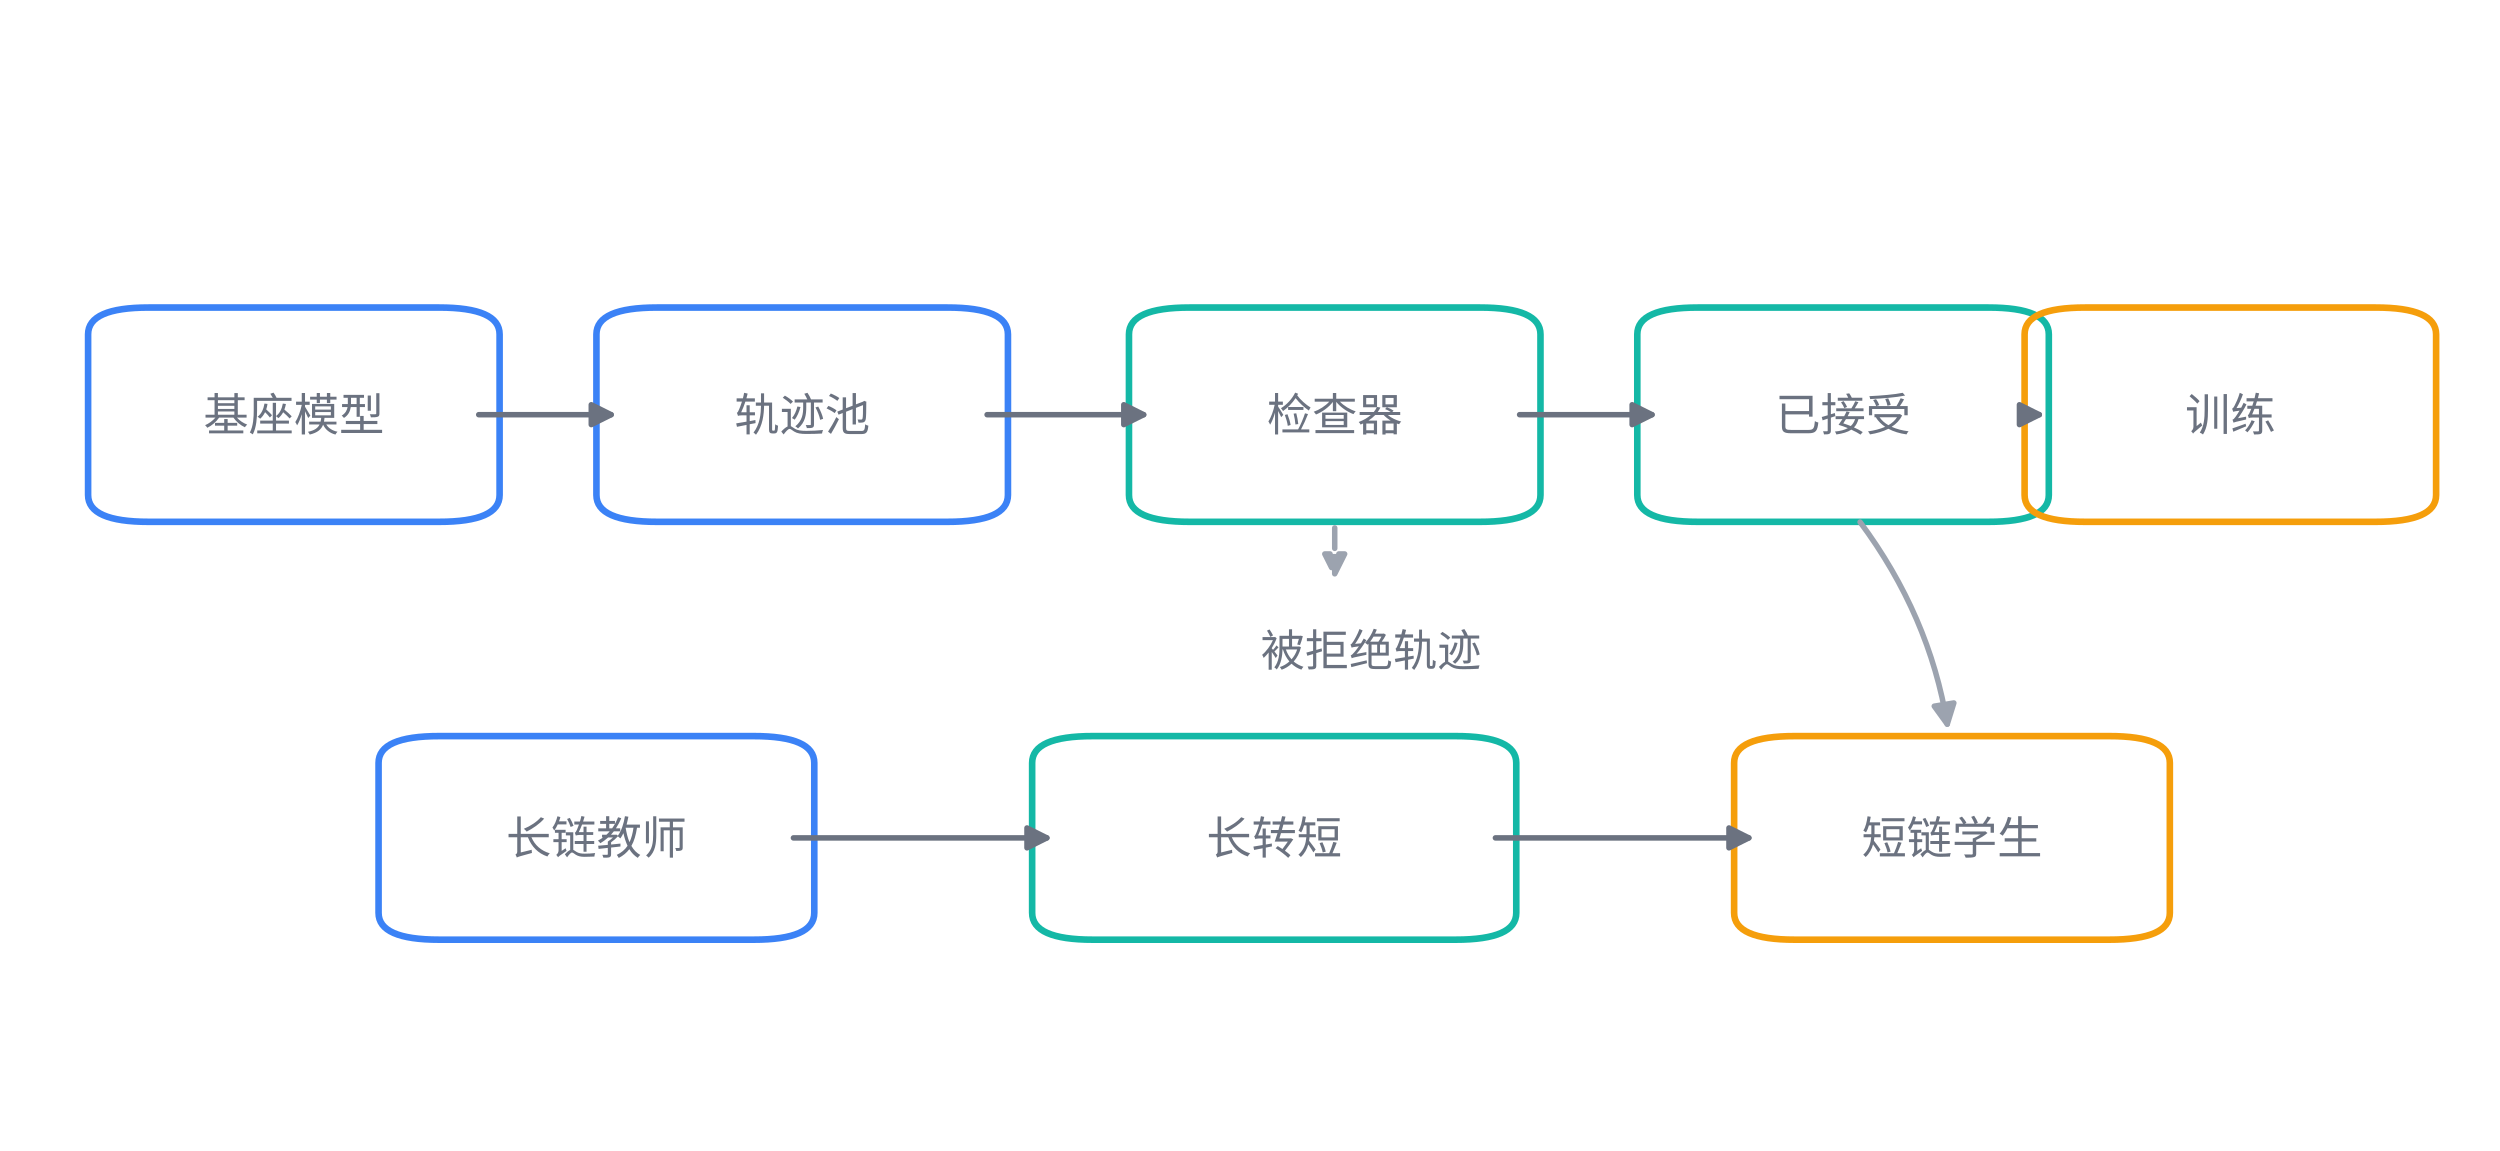
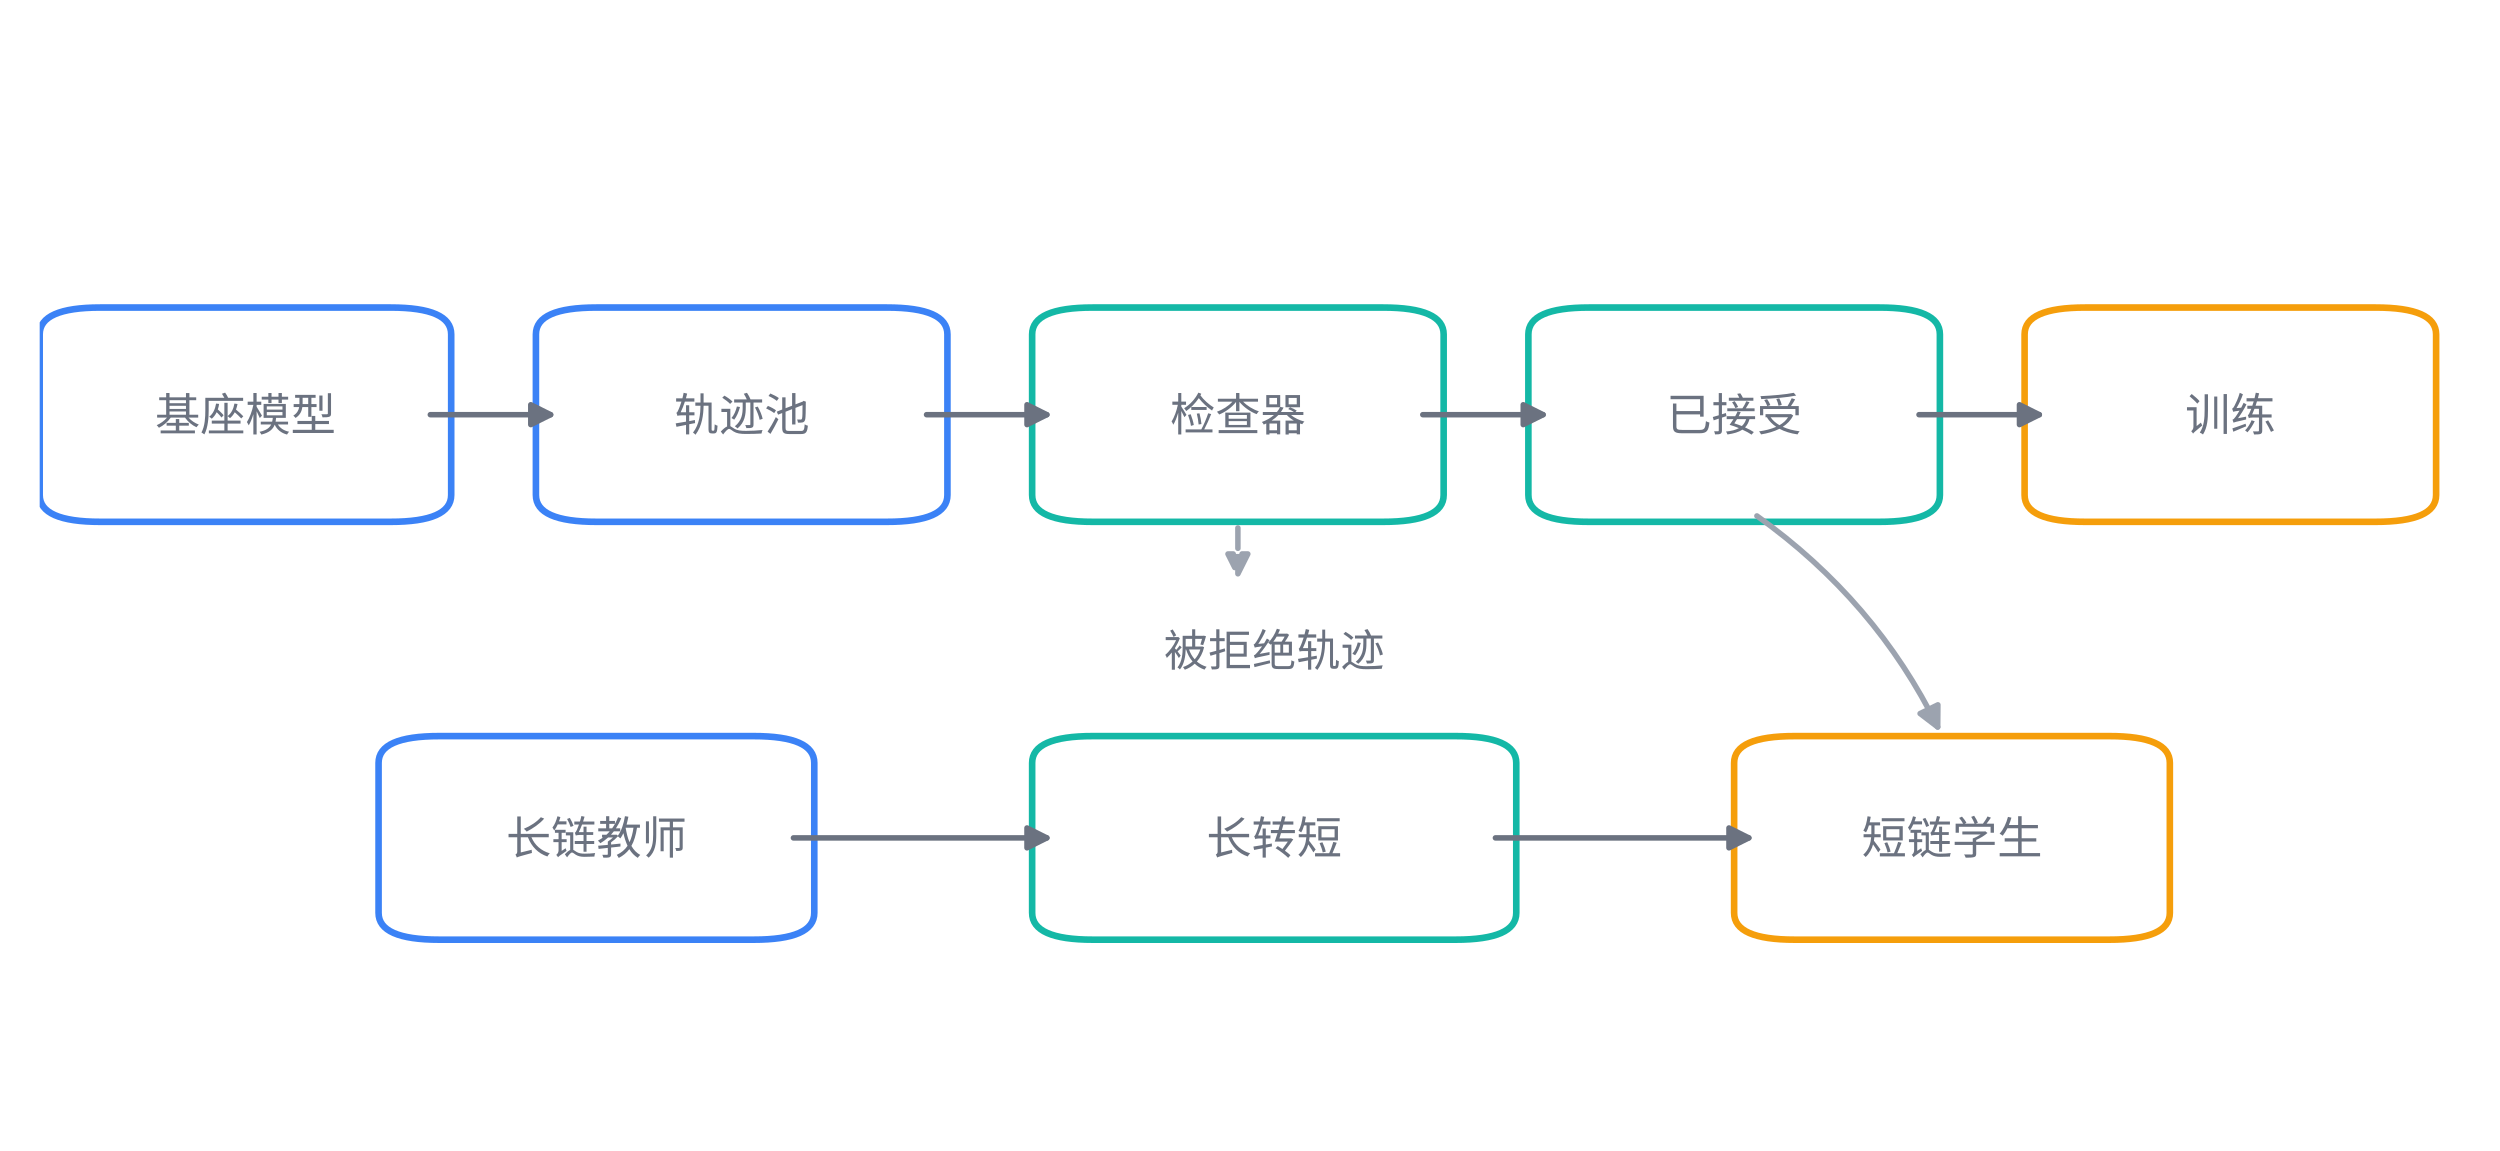
<svg xmlns="http://www.w3.org/2000/svg" width="453.6pt" height="208.8pt" viewBox="0 0 453.6 208.8" version="1.1">
  <defs>
    <style type="text/css">*{stroke-linejoin: round; stroke-linecap: butt}</style>
  </defs>
  <g id="figure_1">
    <g id="patch_1">
      <path d="M 0 208.8 L 453.6 208.8 L 453.6 0 L 0 0 L 0 208.8 z " style="fill: none" />
    </g>
    <g id="axes_1">
      <g id="patch_2">
-         <path d="M 26.964 94.68 L 79.668 94.68 Q 90.648 94.68 90.648 89.82 L 90.648 60.66 Q 90.648 55.8 79.668 55.8 L 26.964 55.8 Q 15.984 55.8 15.984 60.66 L 15.984 89.82 Q 15.984 94.68 26.964 94.68 L 26.964 94.68 z " clip-path="url(#p67828fbf47)" style="fill: none; stroke: #3b82f6; stroke-width: 1.2; stroke-linejoin: miter" />
+         <path d="M 18.18 94.68 L 70.884 94.68 Q 81.864 94.68 81.864 89.82 L 81.864 60.66 Q 81.864 55.8 70.884 55.8 L 18.18 55.8 Q 7.2 55.8 7.2 60.66 L 7.2 89.82 Q 7.2 94.68 18.18 94.68 L 18.18 94.68 z " clip-path="url(#p92e977cfdb)" style="fill: none; stroke: #3b82f6; stroke-width: 1.2; stroke-linejoin: miter" />
      </g>
      <g id="patch_3">
-         <path d="M 119.196 94.68 L 171.9 94.68 Q 182.88 94.68 182.88 89.82 L 182.88 60.66 Q 182.88 55.8 171.9 55.8 L 119.196 55.8 Q 108.216 55.8 108.216 60.66 L 108.216 89.82 Q 108.216 94.68 119.196 94.68 L 119.196 94.68 z " clip-path="url(#p67828fbf47)" style="fill: none; stroke: #3b82f6; stroke-width: 1.2; stroke-linejoin: miter" />
+         <path d="M 108.216 94.68 L 160.92 94.68 Q 171.9 94.68 171.9 89.82 L 171.9 60.66 Q 171.9 55.8 160.92 55.8 L 108.216 55.8 Q 97.236 55.8 97.236 60.66 L 97.236 89.82 Q 97.236 94.68 108.216 94.68 L 108.216 94.68 z " clip-path="url(#p92e977cfdb)" style="fill: none; stroke: #3b82f6; stroke-width: 1.2; stroke-linejoin: miter" />
      </g>
      <g id="patch_4">
-         <path d="M 215.82 94.68 L 268.524 94.68 Q 279.504 94.68 279.504 89.82 L 279.504 60.66 Q 279.504 55.8 268.524 55.8 L 215.82 55.8 Q 204.84 55.8 204.84 60.66 L 204.84 89.82 Q 204.84 94.68 215.82 94.68 L 215.82 94.68 z " clip-path="url(#p67828fbf47)" style="fill: none; stroke: #14b8a6; stroke-width: 1.2; stroke-linejoin: miter" />
+         <path d="M 198.252 94.68 L 250.956 94.68 Q 261.936 94.68 261.936 89.82 L 261.936 60.66 Q 261.936 55.8 250.956 55.8 L 198.252 55.8 Q 187.272 55.8 187.272 60.66 L 187.272 89.82 Q 187.272 94.68 198.252 94.68 L 198.252 94.68 z " clip-path="url(#p92e977cfdb)" style="fill: none; stroke: #14b8a6; stroke-width: 1.2; stroke-linejoin: miter" />
      </g>
      <g id="patch_5">
-         <path d="M 308.052 94.68 L 360.756 94.68 Q 371.736 94.68 371.736 89.82 L 371.736 60.66 Q 371.736 55.8 360.756 55.8 L 308.052 55.8 Q 297.072 55.8 297.072 60.66 L 297.072 89.82 Q 297.072 94.68 308.052 94.68 L 308.052 94.68 z " clip-path="url(#p67828fbf47)" style="fill: none; stroke: #14b8a6; stroke-width: 1.2; stroke-linejoin: miter" />
+         <path d="M 288.288 94.68 L 340.992 94.68 Q 351.972 94.68 351.972 89.82 L 351.972 60.66 Q 351.972 55.8 340.992 55.8 L 288.288 55.8 Q 277.308 55.8 277.308 60.66 L 277.308 89.82 Q 277.308 94.68 288.288 94.68 L 288.288 94.68 z " clip-path="url(#p92e977cfdb)" style="fill: none; stroke: #14b8a6; stroke-width: 1.2; stroke-linejoin: miter" />
      </g>
      <g id="patch_6">
-         <path d="M 378.324 94.68 L 431.028 94.68 Q 442.008 94.68 442.008 89.82 L 442.008 60.66 Q 442.008 55.8 431.028 55.8 L 378.324 55.8 Q 367.344 55.8 367.344 60.66 L 367.344 89.82 Q 367.344 94.68 378.324 94.68 L 378.324 94.68 z " clip-path="url(#p67828fbf47)" style="fill: none; stroke: #f59e0b; stroke-width: 1.2; stroke-linejoin: miter" />
+         <path d="M 378.324 94.68 L 431.028 94.68 Q 442.008 94.68 442.008 89.82 L 442.008 60.66 Q 442.008 55.8 431.028 55.8 L 378.324 55.8 Q 367.344 55.8 367.344 60.66 L 367.344 89.82 Q 367.344 94.68 378.324 94.68 L 378.324 94.68 z " clip-path="url(#p92e977cfdb)" style="fill: none; stroke: #f59e0b; stroke-width: 1.2; stroke-linejoin: miter" />
      </g>
      <g id="patch_7">
-         <path d="M 86.861 75.24 Q 99.43 75.24 110.882 75.24 " clip-path="url(#p67828fbf47)" style="fill: none; stroke: #6b7280; stroke-linecap: round" />
-         <path d="M 107.282 73.44 L 110.882 75.24 L 107.282 77.04 z " clip-path="url(#p67828fbf47)" style="fill: #6b7280; stroke: #6b7280; stroke-linecap: round" />
+         <path d="M 78.078 75.24 Q 89.551 75.24 99.905 75.24 " clip-path="url(#p92e977cfdb)" style="fill: none; stroke: #6b7280; stroke-linecap: round" />
+         <path d="M 96.305 73.44 L 99.905 75.24 L 96.305 77.04 z " clip-path="url(#p92e977cfdb)" style="fill: #6b7280; stroke: #6b7280; stroke-linecap: round" />
      </g>
      <g id="patch_8">
-         <path d="M 179.1 75.24 Q 193.861 75.24 207.503 75.24 " clip-path="url(#p67828fbf47)" style="fill: none; stroke: #6b7280; stroke-linecap: round" />
-         <path d="M 203.903 73.44 L 207.503 75.24 L 203.903 77.04 z " clip-path="url(#p67828fbf47)" style="fill: #6b7280; stroke: #6b7280; stroke-linecap: round" />
+         <path d="M 168.114 75.24 Q 179.587 75.24 189.941 75.24 " clip-path="url(#p92e977cfdb)" style="fill: none; stroke: #6b7280; stroke-linecap: round" />
+         <path d="M 186.341 73.44 L 189.941 75.24 L 186.341 77.04 z " clip-path="url(#p92e977cfdb)" style="fill: #6b7280; stroke: #6b7280; stroke-linecap: round" />
      </g>
      <g id="patch_9">
-         <path d="M 275.717 75.24 Q 288.286 75.24 299.738 75.24 " clip-path="url(#p67828fbf47)" style="fill: none; stroke: #6b7280; stroke-linecap: round" />
-         <path d="M 296.138 73.44 L 299.738 75.24 L 296.138 77.04 z " clip-path="url(#p67828fbf47)" style="fill: #6b7280; stroke: #6b7280; stroke-linecap: round" />
+         <path d="M 258.15 75.24 Q 269.623 75.24 279.977 75.24 " clip-path="url(#p92e977cfdb)" style="fill: none; stroke: #6b7280; stroke-linecap: round" />
+         <path d="M 276.377 73.44 L 279.977 75.24 L 276.377 77.04 z " clip-path="url(#p92e977cfdb)" style="fill: #6b7280; stroke: #6b7280; stroke-linecap: round" />
      </g>
      <g id="patch_10">
-         <path d="M 367.954 75.24 Q 369.541 75.24 370.009 75.24 " clip-path="url(#p67828fbf47)" style="fill: none; stroke: #6b7280; stroke-linecap: round" />
-         <path d="M 366.409 73.44 L 370.009 75.24 L 366.409 77.04 z " clip-path="url(#p67828fbf47)" style="fill: #6b7280; stroke: #6b7280; stroke-linecap: round" />
+         <path d="M 348.186 75.24 Q 359.659 75.24 370.013 75.24 " clip-path="url(#p92e977cfdb)" style="fill: none; stroke: #6b7280; stroke-linecap: round" />
+         <path d="M 366.413 73.44 L 370.013 75.24 L 366.413 77.04 z " clip-path="url(#p92e977cfdb)" style="fill: #6b7280; stroke: #6b7280; stroke-linecap: round" />
      </g>
      <g id="patch_11">
-         <path d="M 242.172 95.79 Q 242.172 100.509 242.172 104.111 " clip-path="url(#p67828fbf47)" style="fill: none; stroke-dasharray: 3.7,1.6; stroke-dashoffset: 0; stroke: #9ca3af; stroke-linecap: round" />
-         <path d="M 243.972 100.511 L 242.172 104.111 L 240.372 100.511 z " clip-path="url(#p67828fbf47)" style="fill: #9ca3af; stroke-dasharray: 3.7,1.6; stroke-dashoffset: 0; stroke: #9ca3af; stroke-linecap: round" />
+         <path d="M 224.604 95.79 Q 224.604 100.509 224.604 104.111 " clip-path="url(#p92e977cfdb)" style="fill: none; stroke-dasharray: 3.7,1.6; stroke-dashoffset: 0; stroke: #9ca3af; stroke-linecap: round" />
+         <path d="M 226.404 100.511 L 224.604 104.111 L 222.804 100.511 z " clip-path="url(#p92e977cfdb)" style="fill: #9ca3af; stroke-dasharray: 3.7,1.6; stroke-dashoffset: 0; stroke: #9ca3af; stroke-linecap: round" />
      </g>
      <g id="patch_12">
-         <path d="M 79.668 170.496 L 136.764 170.496 Q 147.744 170.496 147.744 165.636 L 147.744 138.42 Q 147.744 133.56 136.764 133.56 L 79.668 133.56 Q 68.688 133.56 68.688 138.42 L 68.688 165.636 Q 68.688 170.496 79.668 170.496 L 79.668 170.496 z " clip-path="url(#p67828fbf47)" style="fill: none; stroke: #3b82f6; stroke-width: 1.2; stroke-linejoin: miter" />
+         <path d="M 79.668 170.496 L 136.764 170.496 Q 147.744 170.496 147.744 165.636 L 147.744 138.42 Q 147.744 133.56 136.764 133.56 L 79.668 133.56 Q 68.688 133.56 68.688 138.42 L 68.688 165.636 Q 68.688 170.496 79.668 170.496 L 79.668 170.496 z " clip-path="url(#p92e977cfdb)" style="fill: none; stroke: #3b82f6; stroke-width: 1.2; stroke-linejoin: miter" />
      </g>
      <g id="patch_13">
-         <path d="M 198.252 170.496 L 264.132 170.496 Q 275.112 170.496 275.112 165.636 L 275.112 138.42 Q 275.112 133.56 264.132 133.56 L 198.252 133.56 Q 187.272 133.56 187.272 138.42 L 187.272 165.636 Q 187.272 170.496 198.252 170.496 L 198.252 170.496 z " clip-path="url(#p67828fbf47)" style="fill: none; stroke: #14b8a6; stroke-width: 1.2; stroke-linejoin: miter" />
+         <path d="M 198.252 170.496 L 264.132 170.496 Q 275.112 170.496 275.112 165.636 L 275.112 138.42 Q 275.112 133.56 264.132 133.56 L 198.252 133.56 Q 187.272 133.56 187.272 138.42 L 187.272 165.636 Q 187.272 170.496 198.252 170.496 L 198.252 170.496 z " clip-path="url(#p92e977cfdb)" style="fill: none; stroke: #14b8a6; stroke-width: 1.2; stroke-linejoin: miter" />
      </g>
      <g id="patch_14">
-         <path d="M 325.62 170.496 L 382.716 170.496 Q 393.696 170.496 393.696 165.636 L 393.696 138.42 Q 393.696 133.56 382.716 133.56 L 325.62 133.56 Q 314.64 133.56 314.64 138.42 L 314.64 165.636 Q 314.64 170.496 325.62 170.496 L 325.62 170.496 z " clip-path="url(#p67828fbf47)" style="fill: none; stroke: #f59e0b; stroke-width: 1.2; stroke-linejoin: miter" />
+         <path d="M 325.62 170.496 L 382.716 170.496 Q 393.696 170.496 393.696 165.636 L 393.696 138.42 Q 393.696 133.56 382.716 133.56 L 325.62 133.56 Q 314.64 133.56 314.64 138.42 L 314.64 165.636 Q 314.64 170.496 325.62 170.496 L 325.62 170.496 z " clip-path="url(#p92e977cfdb)" style="fill: none; stroke: #f59e0b; stroke-width: 1.2; stroke-linejoin: miter" />
      </g>
      <g id="patch_15">
-         <path d="M 143.961 152.028 Q 167.508 152.028 189.936 152.028 " clip-path="url(#p67828fbf47)" style="fill: none; stroke: #6b7280; stroke-linecap: round" />
-         <path d="M 186.336 150.228 L 189.936 152.028 L 186.336 153.828 z " clip-path="url(#p67828fbf47)" style="fill: #6b7280; stroke: #6b7280; stroke-linecap: round" />
+         <path d="M 143.961 152.028 Q 167.508 152.028 189.936 152.028 " clip-path="url(#p92e977cfdb)" style="fill: none; stroke: #6b7280; stroke-linecap: round" />
+         <path d="M 186.336 150.228 L 189.936 152.028 L 186.336 153.828 z " clip-path="url(#p92e977cfdb)" style="fill: #6b7280; stroke: #6b7280; stroke-linecap: round" />
      </g>
      <g id="patch_16">
-         <path d="M 271.329 152.028 Q 294.876 152.028 317.304 152.028 " clip-path="url(#p67828fbf47)" style="fill: none; stroke: #6b7280; stroke-linecap: round" />
-         <path d="M 313.704 150.228 L 317.304 152.028 L 313.704 153.828 z " clip-path="url(#p67828fbf47)" style="fill: #6b7280; stroke: #6b7280; stroke-linecap: round" />
+         <path d="M 271.329 152.028 Q 294.876 152.028 317.304 152.028 " clip-path="url(#p92e977cfdb)" style="fill: none; stroke: #6b7280; stroke-linecap: round" />
+         <path d="M 313.704 150.228 L 317.304 152.028 L 313.704 153.828 z " clip-path="url(#p92e977cfdb)" style="fill: #6b7280; stroke: #6b7280; stroke-linecap: round" />
      </g>
      <g id="patch_17">
-         <path d="M 337.494 94.726 Q 350.078 111.667 353.311 131.39 " clip-path="url(#p67828fbf47)" style="fill: none; stroke: #9ca3af; stroke-linecap: round" />
-         <path d="M 354.505 127.546 L 353.311 131.39 L 350.952 128.128 z " clip-path="url(#p67828fbf47)" style="fill: #9ca3af; stroke: #9ca3af; stroke-linecap: round" />
+         <path d="M 318.771 93.608 Q 340.387 109.052 351.578 131.908 " clip-path="url(#p92e977cfdb)" style="fill: none; stroke: #9ca3af; stroke-linecap: round" />
+         <path d="M 351.612 127.883 L 351.578 131.908 L 348.379 129.466 z " clip-path="url(#p92e977cfdb)" style="fill: #9ca3af; stroke: #9ca3af; stroke-linecap: round" />
      </g>
      <g id="text_1">
-         <text style="font-size: 8.2px; font-family: 'PingFang SC', 'Heiti SC', 'STHeiti', 'Noto Sans CJK SC', 'Microsoft YaHei', 'SimHei', 'Arial Unicode MS', 'DejaVu Sans', sans-serif; text-anchor: middle; fill: #6b7280" x="53.316" y="78.192" transform="rotate(-0 53.316 78.192)">基座模型</text>
+         <text style="font-size: 8.2px; font-family: 'PingFang SC', 'Heiti SC', 'STHeiti', 'Noto Sans CJK SC', 'Microsoft YaHei', 'SimHei', 'Arial Unicode MS', 'DejaVu Sans', sans-serif; text-anchor: middle; fill: #6b7280" x="44.532" y="78.192" transform="rotate(-0 44.532 78.192)">基座模型</text>
      </g>
      <g id="text_2">
-         <text style="font-size: 8.2px; font-family: 'PingFang SC', 'Heiti SC', 'STHeiti', 'Noto Sans CJK SC', 'Microsoft YaHei', 'SimHei', 'Arial Unicode MS', 'DejaVu Sans', sans-serif; text-anchor: middle; fill: #6b7280" x="145.548" y="78.192" transform="rotate(-0 145.548 78.192)">轨迹池</text>
+         <text style="font-size: 8.2px; font-family: 'PingFang SC', 'Heiti SC', 'STHeiti', 'Noto Sans CJK SC', 'Microsoft YaHei', 'SimHei', 'Arial Unicode MS', 'DejaVu Sans', sans-serif; text-anchor: middle; fill: #6b7280" x="134.568" y="78.192" transform="rotate(-0 134.568 78.192)">轨迹池</text>
      </g>
      <g id="text_3">
-         <text style="font-size: 8.2px; font-family: 'PingFang SC', 'Heiti SC', 'STHeiti', 'Noto Sans CJK SC', 'Microsoft YaHei', 'SimHei', 'Arial Unicode MS', 'DejaVu Sans', sans-serif; text-anchor: middle; fill: #6b7280" x="242.172" y="78.192" transform="rotate(-0 242.172 78.192)">检查器</text>
+         <text style="font-size: 8.2px; font-family: 'PingFang SC', 'Heiti SC', 'STHeiti', 'Noto Sans CJK SC', 'Microsoft YaHei', 'SimHei', 'Arial Unicode MS', 'DejaVu Sans', sans-serif; text-anchor: middle; fill: #6b7280" x="224.604" y="78.192" transform="rotate(-0 224.604 78.192)">检查器</text>
      </g>
      <g id="text_4">
-         <text style="font-size: 8.2px; font-family: 'PingFang SC', 'Heiti SC', 'STHeiti', 'Noto Sans CJK SC', 'Microsoft YaHei', 'SimHei', 'Arial Unicode MS', 'DejaVu Sans', sans-serif; text-anchor: middle; fill: #6b7280" x="334.404" y="78.192" transform="rotate(-0 334.404 78.192)">已接受</text>
+         <text style="font-size: 8.2px; font-family: 'PingFang SC', 'Heiti SC', 'STHeiti', 'Noto Sans CJK SC', 'Microsoft YaHei', 'SimHei', 'Arial Unicode MS', 'DejaVu Sans', sans-serif; text-anchor: middle; fill: #6b7280" x="314.64" y="78.192" transform="rotate(-0 314.64 78.192)">已接受</text>
      </g>
      <g id="text_5">
        <text style="font-size: 8.2px; font-family: 'PingFang SC', 'Heiti SC', 'STHeiti', 'Noto Sans CJK SC', 'Microsoft YaHei', 'SimHei', 'Arial Unicode MS', 'DejaVu Sans', sans-serif; text-anchor: middle; fill: #6b7280" x="404.676" y="78.192" transform="rotate(-0 404.676 78.192)">训练</text>
      </g>
      <g id="text_6">
-         <text style="font-size: 8px; font-family: 'PingFang SC', 'Heiti SC', 'STHeiti', 'Noto Sans CJK SC', 'Microsoft YaHei', 'SimHei', 'Arial Unicode MS', 'DejaVu Sans', sans-serif; text-anchor: middle; fill: #6b7280" x="248.76" y="120.888" transform="rotate(-0 248.76 120.888)">被拒绝轨迹</text>
+         <text style="font-size: 8px; font-family: 'PingFang SC', 'Heiti SC', 'STHeiti', 'Noto Sans CJK SC', 'Microsoft YaHei', 'SimHei', 'Arial Unicode MS', 'DejaVu Sans', sans-serif; text-anchor: middle; fill: #6b7280" x="231.192" y="120.888" transform="rotate(-0 231.192 120.888)">被拒绝轨迹</text>
      </g>
      <g id="text_7">
        <text style="font-size: 8.2px; font-family: 'PingFang SC', 'Heiti SC', 'STHeiti', 'Noto Sans CJK SC', 'Microsoft YaHei', 'SimHei', 'Arial Unicode MS', 'DejaVu Sans', sans-serif; text-anchor: middle; fill: #6b7280" x="108.216" y="154.98" transform="rotate(-0 108.216 154.98)">长链教师</text>
      </g>
      <g id="text_8">
        <text style="font-size: 8.2px; font-family: 'PingFang SC', 'Heiti SC', 'STHeiti', 'Noto Sans CJK SC', 'Microsoft YaHei', 'SimHei', 'Arial Unicode MS', 'DejaVu Sans', sans-serif; text-anchor: middle; fill: #6b7280" x="231.192" y="154.98" transform="rotate(-0 231.192 154.98)">长转短</text>
      </g>
      <g id="text_9">
        <text style="font-size: 8.2px; font-family: 'PingFang SC', 'Heiti SC', 'STHeiti', 'Noto Sans CJK SC', 'Microsoft YaHei', 'SimHei', 'Arial Unicode MS', 'DejaVu Sans', sans-serif; text-anchor: middle; fill: #6b7280" x="354.168" y="154.98" transform="rotate(-0 354.168 154.98)">短链学生</text>
      </g>
    </g>
  </g>
  <defs>
-     <clipPath id="p67828fbf47">
+     <clipPath id="p92e977cfdb">
      <rect x="7.2" y="7.2" width="439.2" height="194.4" />
    </clipPath>
  </defs>
</svg>
